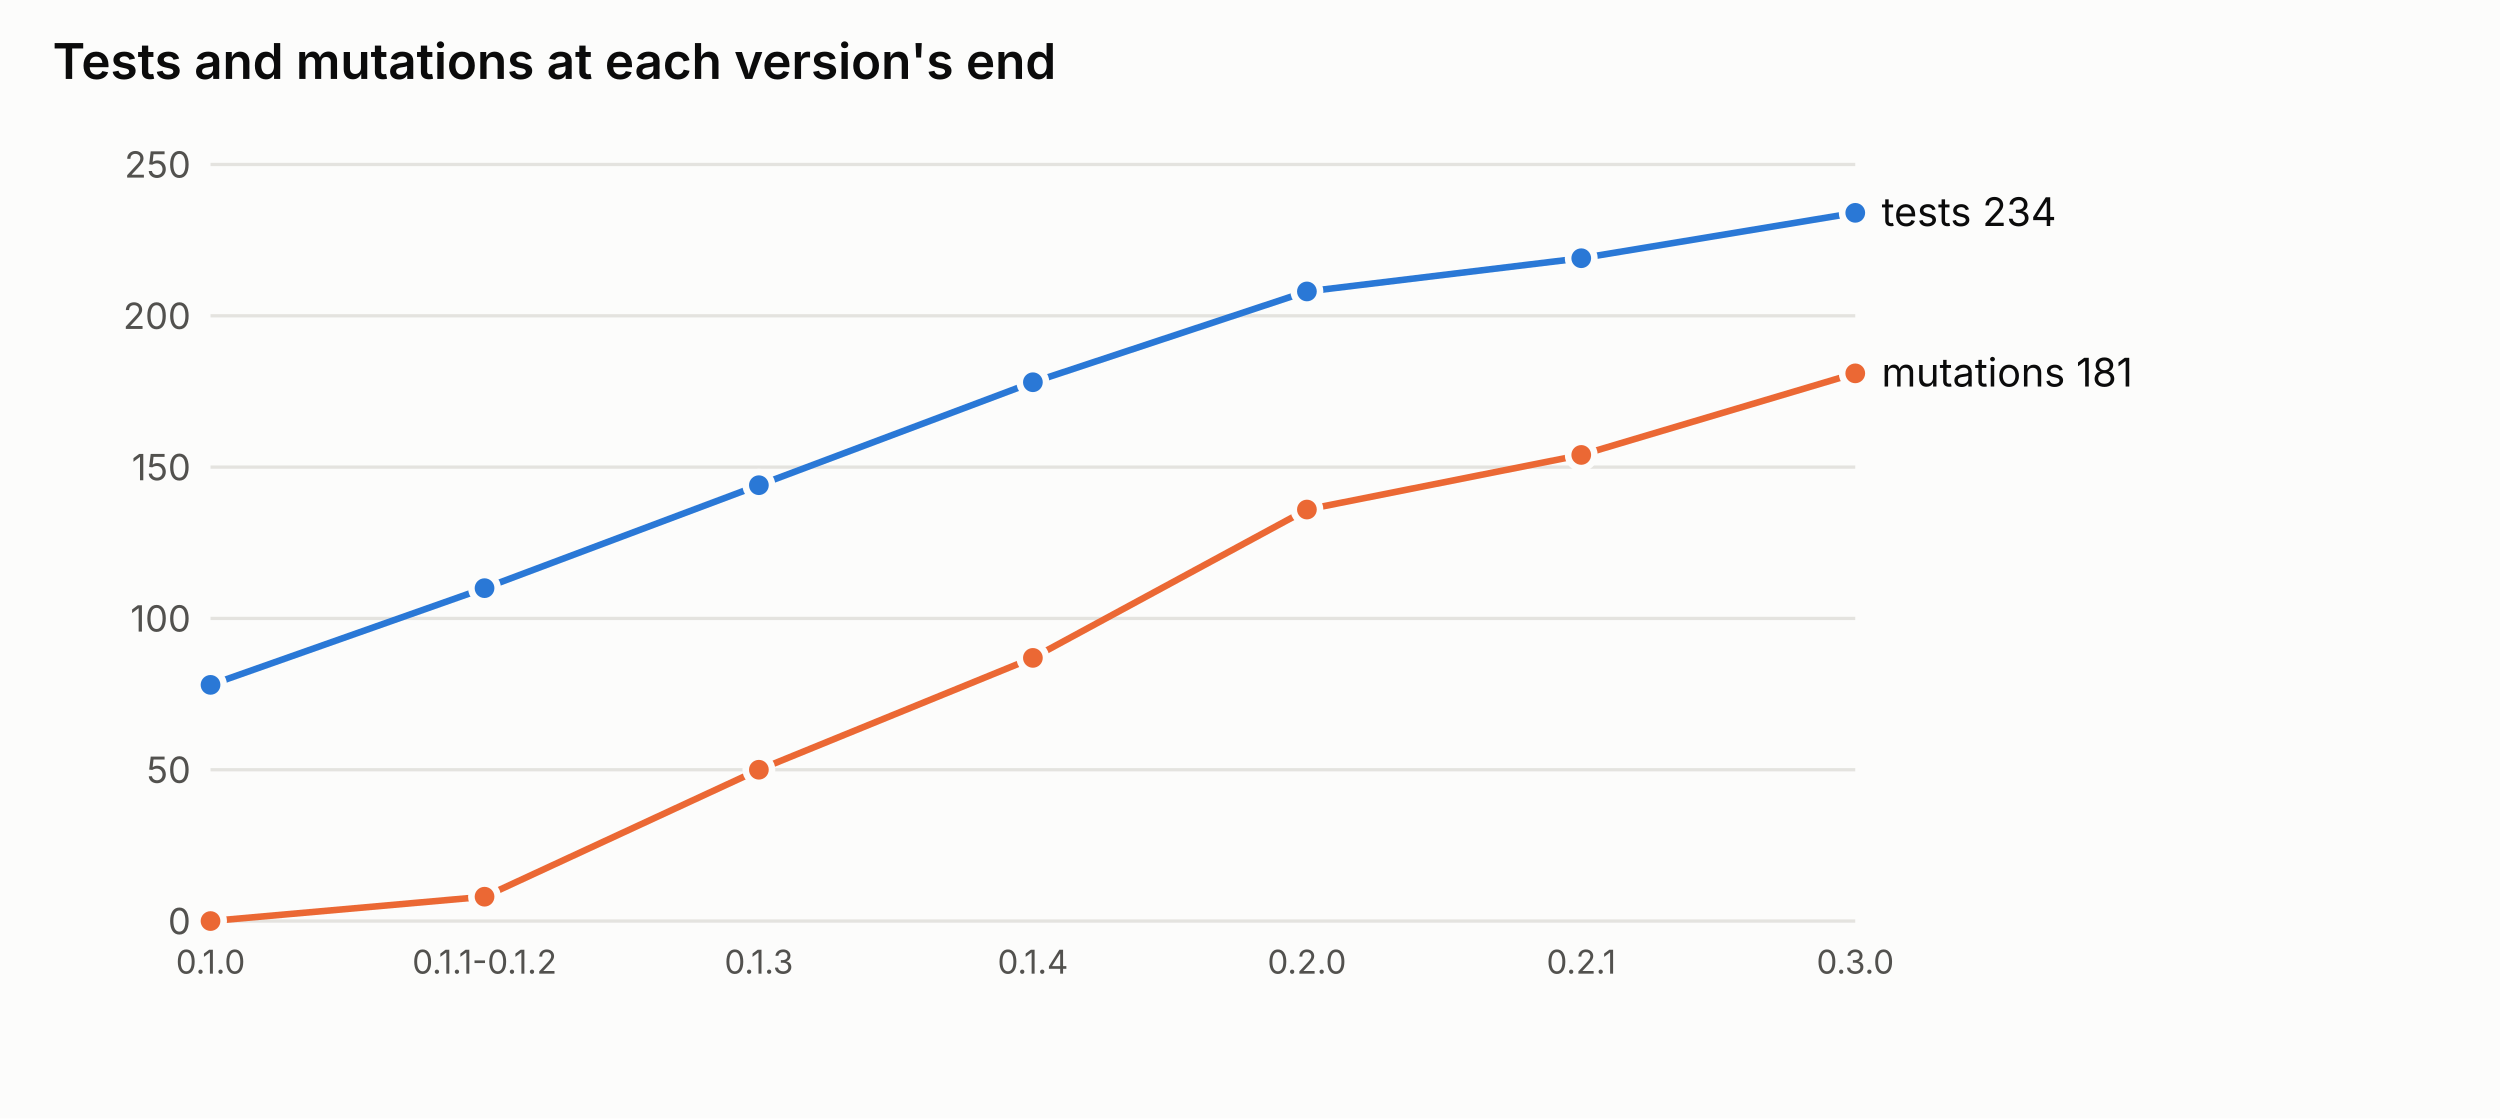
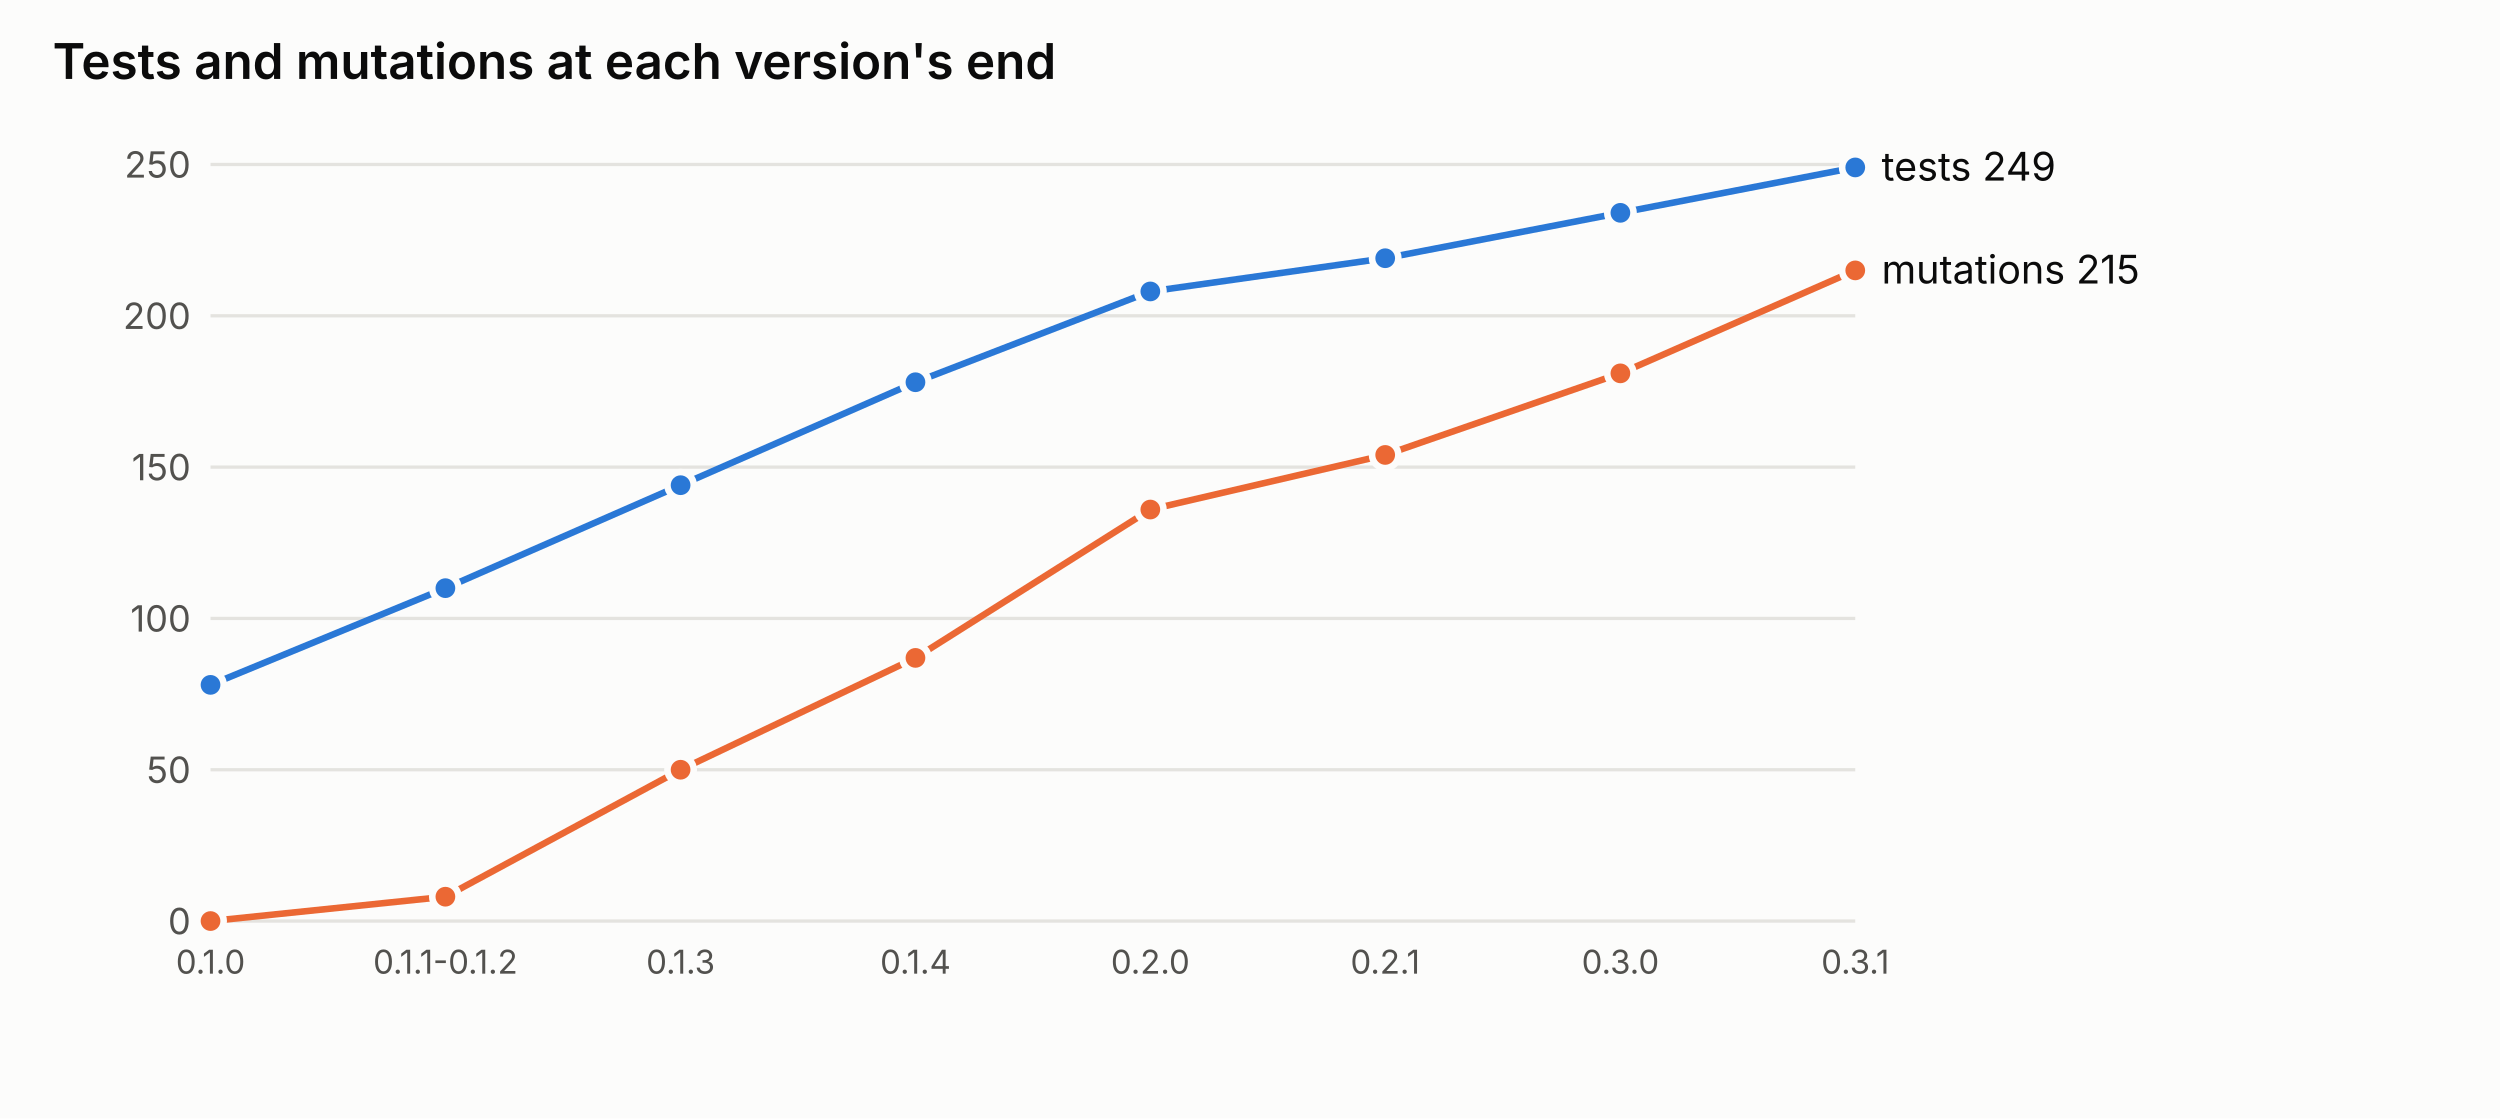
<svg xmlns="http://www.w3.org/2000/svg" viewBox="0 0 760 340" width="760" height="340" font-family="Inter, Segoe UI, Arial, sans-serif" role="img" aria-label="Tests and mutations at each version's end">
  <rect width="760" height="340" fill="#fcfcfb" />
  <text x="16" y="24" font-size="15" font-weight="600" fill="#0b0b0b">Tests and mutations at each version's end</text>
  <line x1="64" x2="564" y1="280.0" y2="280.0" stroke="#e4e3df" stroke-width="1" />
  <text x="58" y="284.0" font-size="11" fill="#52514e" text-anchor="end">0</text>
  <line x1="64" x2="564" y1="234.0" y2="234.0" stroke="#e4e3df" stroke-width="1" />
  <text x="58" y="238.0" font-size="11" fill="#52514e" text-anchor="end">50</text>
  <line x1="64" x2="564" y1="188.0" y2="188.0" stroke="#e4e3df" stroke-width="1" />
  <text x="58" y="192.0" font-size="11" fill="#52514e" text-anchor="end">100</text>
  <line x1="64" x2="564" y1="142.0" y2="142.0" stroke="#e4e3df" stroke-width="1" />
  <text x="58" y="146.0" font-size="11" fill="#52514e" text-anchor="end">150</text>
  <line x1="64" x2="564" y1="96.0" y2="96.0" stroke="#e4e3df" stroke-width="1" />
  <text x="58" y="100.0" font-size="11" fill="#52514e" text-anchor="end">200</text>
  <line x1="64" x2="564" y1="50.0" y2="50.0" stroke="#e4e3df" stroke-width="1" />
  <text x="58" y="54.0" font-size="11" fill="#52514e" text-anchor="end">250</text>
-   <polyline fill="none" stroke="#2a78d6" stroke-width="2" points="64.0,208.2 147.3,178.8 230.7,147.5 314.0,116.2 397.3,88.6 480.7,78.5 564.0,64.7" />
+   <polyline fill="none" stroke="#2a78d6" stroke-width="2" points="64.0,208.2 135.4,178.8 206.9,147.5 278.3,116.2 349.7,88.6 421.1,78.5 492.6,64.7 564.0,50.9" />
  <circle cx="64.0" cy="208.2" r="4" fill="#2a78d6" stroke="#fcfcfb" stroke-width="2" />
-   <circle cx="147.3" cy="178.8" r="4" fill="#2a78d6" stroke="#fcfcfb" stroke-width="2" />
-   <circle cx="230.7" cy="147.5" r="4" fill="#2a78d6" stroke="#fcfcfb" stroke-width="2" />
-   <circle cx="314.0" cy="116.2" r="4" fill="#2a78d6" stroke="#fcfcfb" stroke-width="2" />
-   <circle cx="397.3" cy="88.6" r="4" fill="#2a78d6" stroke="#fcfcfb" stroke-width="2" />
-   <circle cx="480.7" cy="78.5" r="4" fill="#2a78d6" stroke="#fcfcfb" stroke-width="2" />
-   <circle cx="564.0" cy="64.7" r="4" fill="#2a78d6" stroke="#fcfcfb" stroke-width="2" />
-   <text x="572.0" y="68.7" font-size="12" fill="#0b0b0b">tests 234</text>
-   <polyline fill="none" stroke="#eb6834" stroke-width="2" points="64.0,280.0 147.3,272.6 230.7,234.0 314.0,200.0 397.3,154.9 480.7,138.3 564.0,113.5" />
+   <circle cx="135.4" cy="178.8" r="4" fill="#2a78d6" stroke="#fcfcfb" stroke-width="2" />
+   <circle cx="206.9" cy="147.5" r="4" fill="#2a78d6" stroke="#fcfcfb" stroke-width="2" />
+   <circle cx="278.3" cy="116.2" r="4" fill="#2a78d6" stroke="#fcfcfb" stroke-width="2" />
+   <circle cx="349.7" cy="88.6" r="4" fill="#2a78d6" stroke="#fcfcfb" stroke-width="2" />
+   <circle cx="421.1" cy="78.5" r="4" fill="#2a78d6" stroke="#fcfcfb" stroke-width="2" />
+   <circle cx="492.6" cy="64.7" r="4" fill="#2a78d6" stroke="#fcfcfb" stroke-width="2" />
+   <circle cx="564.0" cy="50.9" r="4" fill="#2a78d6" stroke="#fcfcfb" stroke-width="2" />
+   <text x="572.0" y="54.9" font-size="12" fill="#0b0b0b">tests 249</text>
+   <polyline fill="none" stroke="#eb6834" stroke-width="2" points="64.0,280.0 135.4,272.6 206.9,234.0 278.3,200.0 349.7,154.9 421.1,138.3 492.6,113.5 564.0,82.2" />
  <circle cx="64.0" cy="280.0" r="4" fill="#eb6834" stroke="#fcfcfb" stroke-width="2" />
-   <circle cx="147.3" cy="272.6" r="4" fill="#eb6834" stroke="#fcfcfb" stroke-width="2" />
-   <circle cx="230.7" cy="234.0" r="4" fill="#eb6834" stroke="#fcfcfb" stroke-width="2" />
-   <circle cx="314.0" cy="200.0" r="4" fill="#eb6834" stroke="#fcfcfb" stroke-width="2" />
-   <circle cx="397.3" cy="154.9" r="4" fill="#eb6834" stroke="#fcfcfb" stroke-width="2" />
-   <circle cx="480.7" cy="138.3" r="4" fill="#eb6834" stroke="#fcfcfb" stroke-width="2" />
-   <circle cx="564.0" cy="113.5" r="4" fill="#eb6834" stroke="#fcfcfb" stroke-width="2" />
-   <text x="572.0" y="117.5" font-size="12" fill="#0b0b0b">mutations 181</text>
+   <circle cx="135.4" cy="272.6" r="4" fill="#eb6834" stroke="#fcfcfb" stroke-width="2" />
+   <circle cx="206.9" cy="234.0" r="4" fill="#eb6834" stroke="#fcfcfb" stroke-width="2" />
+   <circle cx="278.3" cy="200.0" r="4" fill="#eb6834" stroke="#fcfcfb" stroke-width="2" />
+   <circle cx="349.7" cy="154.9" r="4" fill="#eb6834" stroke="#fcfcfb" stroke-width="2" />
+   <circle cx="421.1" cy="138.3" r="4" fill="#eb6834" stroke="#fcfcfb" stroke-width="2" />
+   <circle cx="492.6" cy="113.5" r="4" fill="#eb6834" stroke="#fcfcfb" stroke-width="2" />
+   <circle cx="564.0" cy="82.2" r="4" fill="#eb6834" stroke="#fcfcfb" stroke-width="2" />
+   <text x="572.0" y="86.2" font-size="12" fill="#0b0b0b">mutations 215</text>
  <text x="64.0" y="296" font-size="10" fill="#52514e" text-anchor="middle">0.1.0</text>
-   <text x="147.3" y="296" font-size="10" fill="#52514e" text-anchor="middle">0.1.1-0.1.2</text>
-   <text x="230.7" y="296" font-size="10" fill="#52514e" text-anchor="middle">0.1.3</text>
-   <text x="314.0" y="296" font-size="10" fill="#52514e" text-anchor="middle">0.1.4</text>
-   <text x="397.3" y="296" font-size="10" fill="#52514e" text-anchor="middle">0.2.0</text>
-   <text x="480.7" y="296" font-size="10" fill="#52514e" text-anchor="middle">0.2.1</text>
-   <text x="564.0" y="296" font-size="10" fill="#52514e" text-anchor="middle">0.3.0</text>
+   <text x="135.4" y="296" font-size="10" fill="#52514e" text-anchor="middle">0.1.1-0.1.2</text>
+   <text x="206.9" y="296" font-size="10" fill="#52514e" text-anchor="middle">0.1.3</text>
+   <text x="278.3" y="296" font-size="10" fill="#52514e" text-anchor="middle">0.1.4</text>
+   <text x="349.7" y="296" font-size="10" fill="#52514e" text-anchor="middle">0.2.0</text>
+   <text x="421.1" y="296" font-size="10" fill="#52514e" text-anchor="middle">0.2.1</text>
+   <text x="492.6" y="296" font-size="10" fill="#52514e" text-anchor="middle">0.3.0</text>
+   <text x="564.0" y="296" font-size="10" fill="#52514e" text-anchor="middle">0.3.1</text>
</svg>
